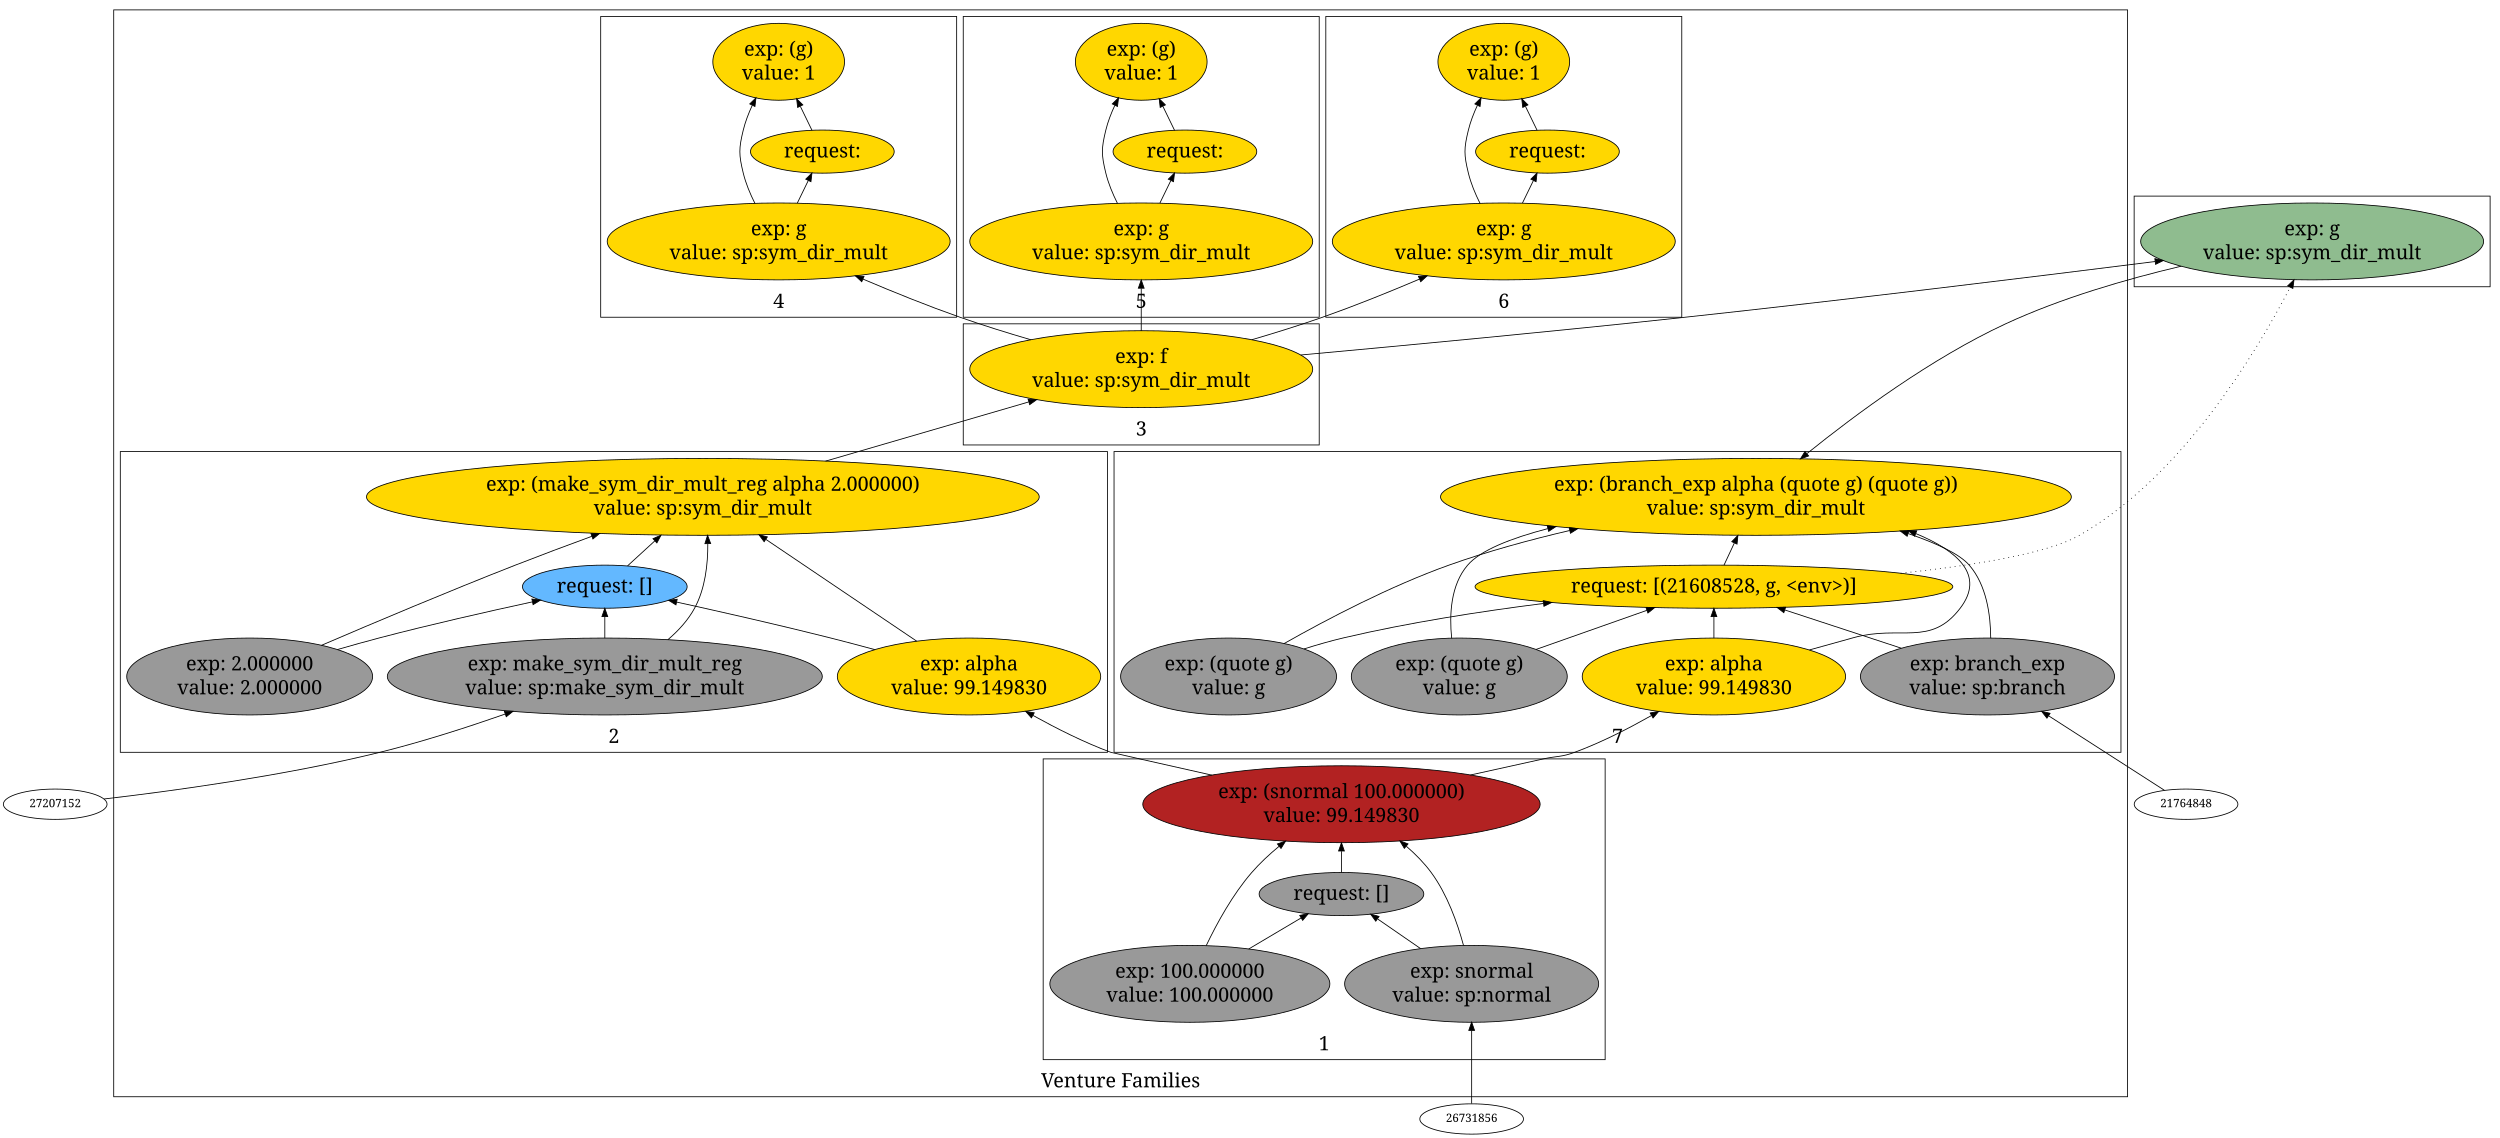
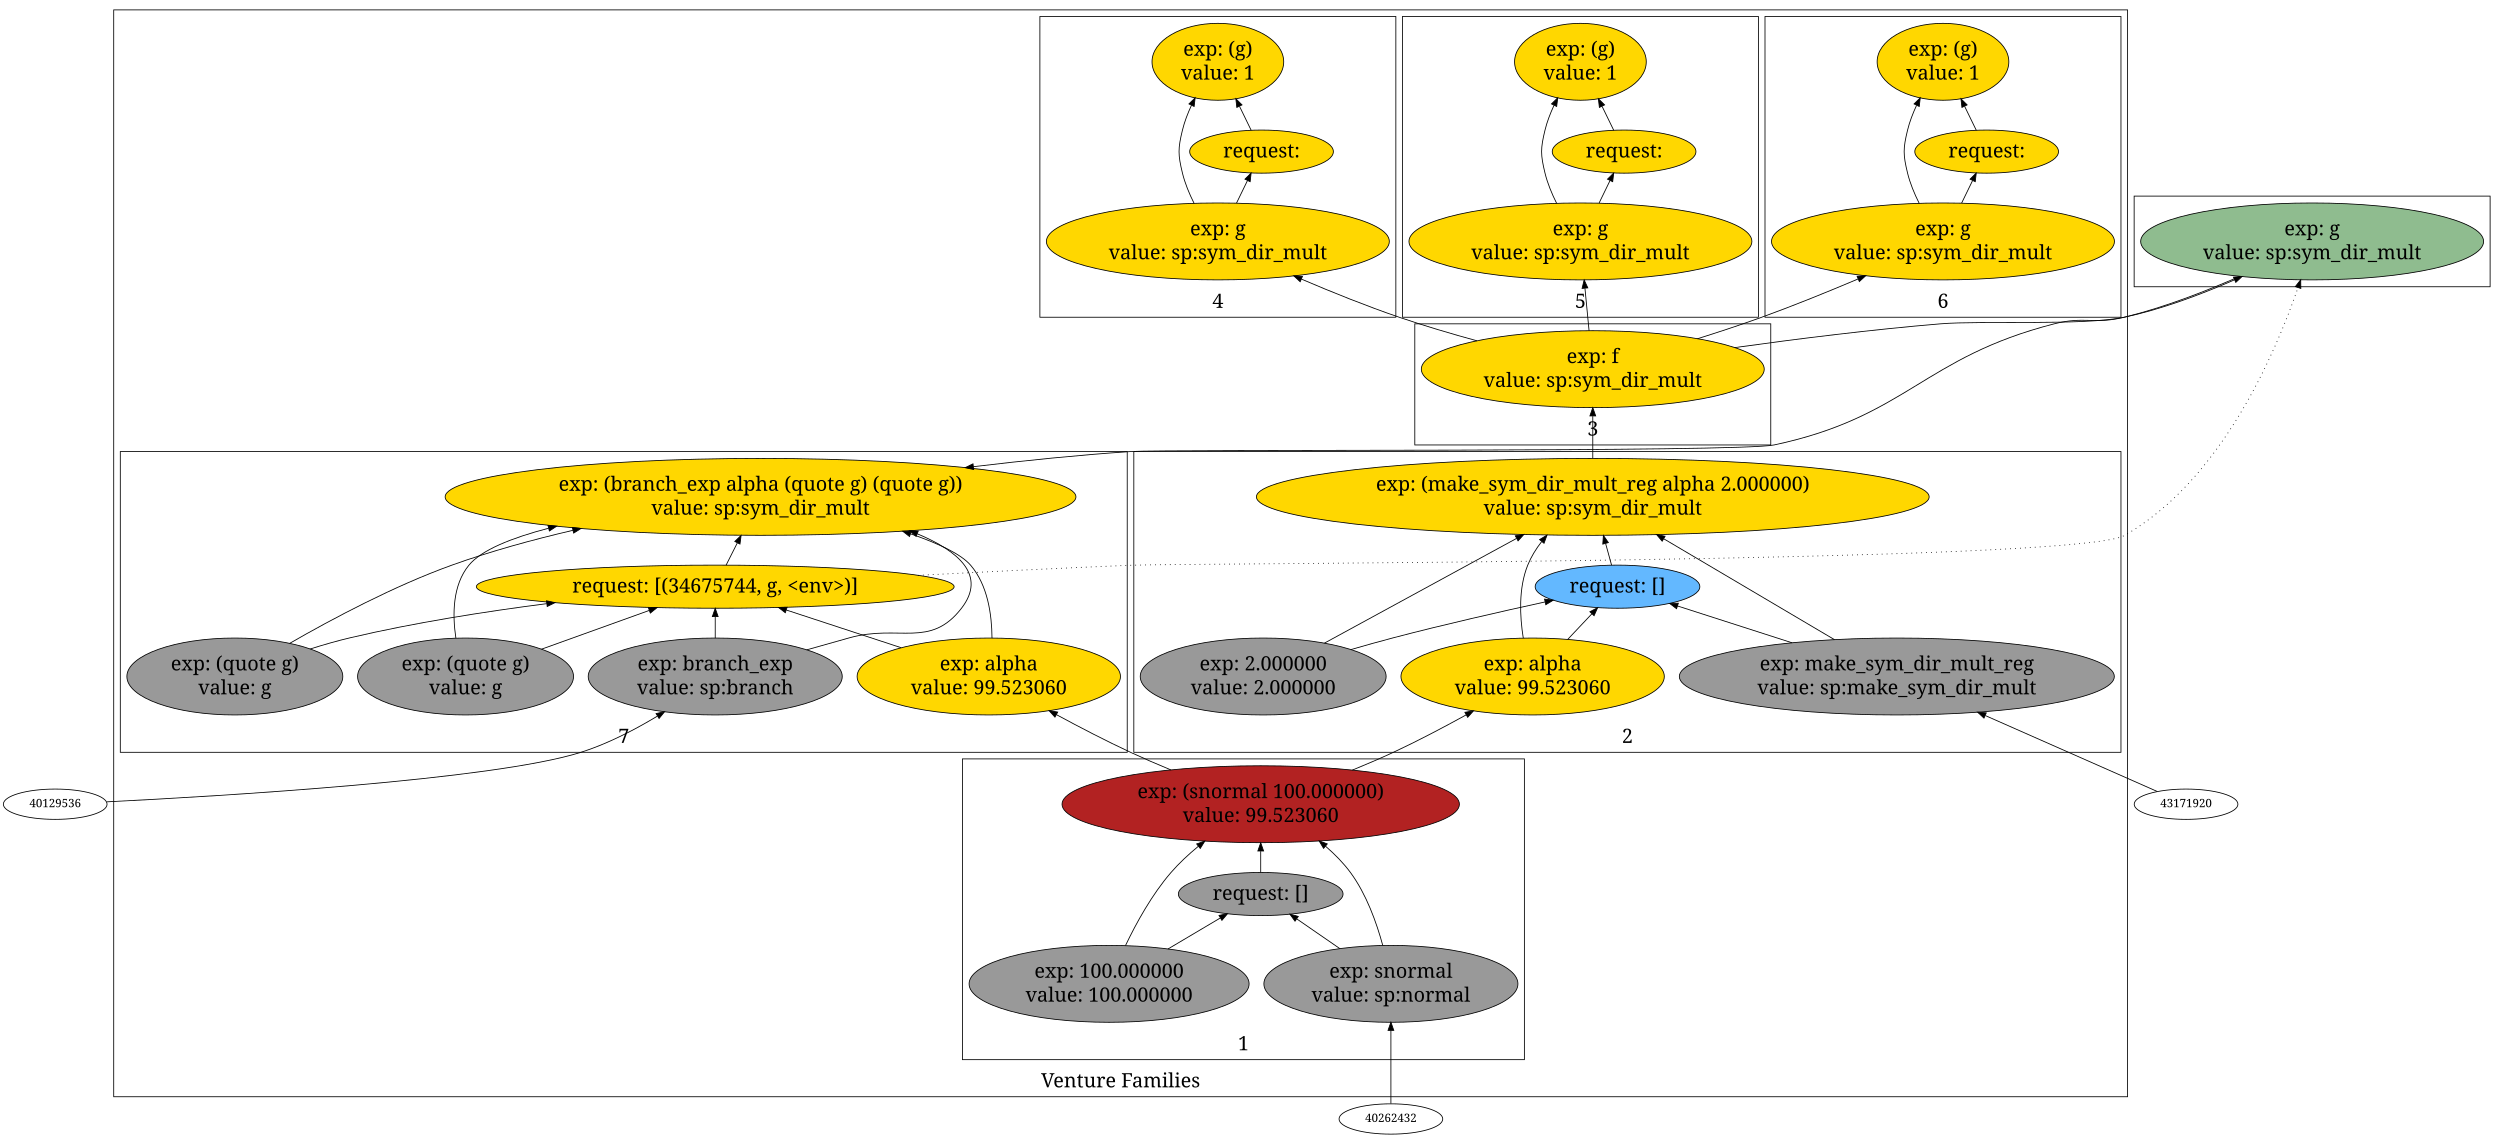
<svg xmlns="http://www.w3.org/2000/svg" width="3034pt" height="1381pt" viewBox="0.00 0.00 3034.00 1381.00">
  <g id="graph1" class="graph" transform="scale(1 1) rotate(0) translate(4 1377)">
    <polygon fill="white" stroke="white" points="-4,5 -4,-1377 3031,-1377 3031,5 -4,5" />
    <g id="graph2" class="cluster">
      <polygon fill="none" stroke="black" points="134,-46 134,-1365 2578,-1365 2578,-46 134,-46" />
      <text text-anchor="middle" x="1356" y="-57.4" font-family="Times Roman,serif" font-size="24.00">Venture Families</text>
    </g>
    <g id="graph3" class="cluster">
-       <polygon fill="none" stroke="black" points="1262,-91 1262,-456 1944,-456 1944,-91 1262,-91" />
-       <text text-anchor="middle" x="1603" y="-102.4" font-family="Times Roman,serif" font-size="24.00">1</text>
+       <polygon fill="none" stroke="black" points="1164,-91 1164,-456 1846,-456 1846,-91 1164,-91" />
+       <text text-anchor="middle" x="1505" y="-102.4" font-family="Times Roman,serif" font-size="24.00">1</text>
    </g>
    <g id="graph4" class="cluster">
-       <polygon fill="none" stroke="black" points="142,-464 142,-829 1340,-829 1340,-464 142,-464" />
-       <text text-anchor="middle" x="741" y="-475.4" font-family="Times Roman,serif" font-size="24.00">2</text>
+       <polygon fill="none" stroke="black" points="1372,-464 1372,-829 2570,-829 2570,-464 1372,-464" />
+       <text text-anchor="middle" x="1971" y="-475.4" font-family="Times Roman,serif" font-size="24.00">2</text>
    </g>
    <g id="graph5" class="cluster">
-       <polygon fill="none" stroke="black" points="1165,-837 1165,-984 1597,-984 1597,-837 1165,-837" />
-       <text text-anchor="middle" x="1381" y="-848.4" font-family="Times Roman,serif" font-size="24.00">3</text>
+       <polygon fill="none" stroke="black" points="1713,-837 1713,-984 2145,-984 2145,-837 1713,-837" />
+       <text text-anchor="middle" x="1929" y="-848.4" font-family="Times Roman,serif" font-size="24.00">3</text>
    </g>
    <g id="graph6" class="cluster">
-       <polygon fill="none" stroke="black" points="725,-992 725,-1357 1157,-1357 1157,-992 725,-992" />
-       <text text-anchor="middle" x="941" y="-1003.4" font-family="Times Roman,serif" font-size="24.00">4</text>
+       <polygon fill="none" stroke="black" points="1258,-992 1258,-1357 1690,-1357 1690,-992 1258,-992" />
+       <text text-anchor="middle" x="1474" y="-1003.4" font-family="Times Roman,serif" font-size="24.00">4</text>
    </g>
    <g id="graph7" class="cluster">
-       <polygon fill="none" stroke="black" points="1165,-992 1165,-1357 1597,-1357 1597,-992 1165,-992" />
-       <text text-anchor="middle" x="1381" y="-1003.4" font-family="Times Roman,serif" font-size="24.00">5</text>
+       <polygon fill="none" stroke="black" points="1698,-992 1698,-1357 2130,-1357 2130,-992 1698,-992" />
+       <text text-anchor="middle" x="1914" y="-1003.4" font-family="Times Roman,serif" font-size="24.00">5</text>
    </g>
    <g id="graph8" class="cluster">
-       <polygon fill="none" stroke="black" points="1605,-992 1605,-1357 2037,-1357 2037,-992 1605,-992" />
-       <text text-anchor="middle" x="1821" y="-1003.4" font-family="Times Roman,serif" font-size="24.00">6</text>
+       <polygon fill="none" stroke="black" points="2138,-992 2138,-1357 2570,-1357 2570,-992 2138,-992" />
+       <text text-anchor="middle" x="2354" y="-1003.4" font-family="Times Roman,serif" font-size="24.00">6</text>
    </g>
    <g id="graph9" class="cluster">
-       <polygon fill="none" stroke="black" points="1348,-464 1348,-829 2570,-829 2570,-464 1348,-464" />
-       <text text-anchor="middle" x="1959" y="-475.4" font-family="Times Roman,serif" font-size="24.00">7</text>
+       <polygon fill="none" stroke="black" points="142,-464 142,-829 1364,-829 1364,-464 142,-464" />
+       <text text-anchor="middle" x="753" y="-475.4" font-family="Times Roman,serif" font-size="24.00">7</text>
    </g>
    <g id="graph10" class="cluster">
      <polygon fill="none" stroke="black" points="2586,-1029 2586,-1139 3018,-1139 3018,-1029 2586,-1029" />
    </g>
    <g id="node3" class="node">
-       <ellipse fill="firebrick" stroke="black" cx="1624" cy="-401" rx="241.123" ry="46.669" />
-       <text text-anchor="middle" x="1624" y="-408.4" font-family="Times Roman,serif" font-size="24.00">exp: (snormal 100.000000)</text>
-       <text text-anchor="middle" x="1624" y="-379.4" font-family="Times Roman,serif" font-size="24.00">value: 99.149830</text>
+       <ellipse fill="firebrick" stroke="black" cx="1526" cy="-401" rx="241.123" ry="46.669" />
+       <text text-anchor="middle" x="1526" y="-408.4" font-family="Times Roman,serif" font-size="24.00">exp: (snormal 100.000000)</text>
+       <text text-anchor="middle" x="1526" y="-379.4" font-family="Times Roman,serif" font-size="24.00">value: 99.523060</text>
    </g>
    <g id="node11" class="node">
-       <ellipse fill="gold" stroke="black" cx="1172" cy="-556" rx="159.806" ry="46.669" />
-       <text text-anchor="middle" x="1172" y="-563.4" font-family="Times Roman,serif" font-size="24.00">exp: alpha</text>
-       <text text-anchor="middle" x="1172" y="-534.4" font-family="Times Roman,serif" font-size="24.00">value: 99.149830</text>
+       <ellipse fill="gold" stroke="black" cx="1856" cy="-556" rx="159.806" ry="46.669" />
+       <text text-anchor="middle" x="1856" y="-563.4" font-family="Times Roman,serif" font-size="24.00">exp: alpha</text>
+       <text text-anchor="middle" x="1856" y="-534.4" font-family="Times Roman,serif" font-size="24.00">value: 99.523060</text>
+     </g>
+     <g id="edge85" class="edge">
+       <path fill="none" stroke="black" d="M1637.2,-442.4C1654.03,-449.275 1671.08,-456.589 1687,-464 1716.38,-477.678 1747.75,-494.199 1775.4,-509.445" />
+       <polygon fill="black" stroke="black" points="1773.79,-512.557 1784.24,-514.345 1777.19,-506.435 1773.79,-512.557" />
+     </g>
+     <g id="node31" class="node">
+       <ellipse fill="gold" stroke="black" cx="1196" cy="-556" rx="159.806" ry="46.669" />
+       <text text-anchor="middle" x="1196" y="-563.4" font-family="Times Roman,serif" font-size="24.00">exp: alpha</text>
+       <text text-anchor="middle" x="1196" y="-534.4" font-family="Times Roman,serif" font-size="24.00">value: 99.523060</text>
    </g>
    <g id="edge21" class="edge">
-       <path fill="none" stroke="black" d="M1466.75,-436.27C1403.41,-450.496 1344.85,-463.682 1344,-464 1311.93,-475.934 1278.38,-492.78 1249.51,-508.802" />
-       <polygon fill="black" stroke="black" points="1247.72,-505.795 1240.71,-513.741 1251.15,-511.899 1247.72,-505.795" />
-     </g>
-     <g id="node31" class="node">
-       <ellipse fill="gold" stroke="black" cx="2076" cy="-556" rx="159.806" ry="46.669" />
-       <text text-anchor="middle" x="2076" y="-563.4" font-family="Times Roman,serif" font-size="24.00">exp: alpha</text>
-       <text text-anchor="middle" x="2076" y="-534.4" font-family="Times Roman,serif" font-size="24.00">value: 99.149830</text>
-     </g>
-     <g id="edge51" class="edge">
-       <path fill="none" stroke="black" d="M1780.44,-436.446C1809.85,-443.017 1840.35,-449.769 1869,-456 1885.86,-459.668 1890.81,-458.033 1907,-464 1938.68,-475.672 1971.68,-492.466 2000.03,-508.519" />
-       <polygon fill="black" stroke="black" points="1998.65,-511.76 2009.06,-513.698 2002.13,-505.688 1998.65,-511.76" />
+       <path fill="none" stroke="black" d="M1416.95,-442.627C1400.42,-449.47 1383.66,-456.715 1368,-464 1338.21,-477.852 1306.31,-494.415 1278.16,-509.646" />
+       <polygon fill="black" stroke="black" points="1276.27,-506.688 1269.16,-514.54 1279.62,-512.837 1276.27,-506.688" />
    </g>
    <g id="node4" class="node">
-       <ellipse fill="#999999" stroke="black" cx="1624" cy="-292" rx="99.91" ry="26.163" />
-       <text text-anchor="middle" x="1624" y="-284.9" font-family="Times Roman,serif" font-size="24.00">request: []</text>
+       <ellipse fill="#999999" stroke="black" cx="1526" cy="-292" rx="99.91" ry="26.163" />
+       <text text-anchor="middle" x="1526" y="-284.9" font-family="Times Roman,serif" font-size="24.00">request: []</text>
+     </g>
+     <g id="edge47" class="edge">
+       <path fill="none" stroke="black" d="M1526,-318.108C1526,-325.979 1526,-334.946 1526,-344.005" />
+       <polygon fill="black" stroke="black" points="1522.5,-344.218 1526,-354.218 1529.5,-344.218 1522.5,-344.218" />
+     </g>
+     <g id="node5" class="node">
+       <ellipse fill="#999999" stroke="black" cx="1684" cy="-183" rx="154.149" ry="46.669" />
+       <text text-anchor="middle" x="1684" y="-190.4" font-family="Times Roman,serif" font-size="24.00">exp: snormal</text>
+       <text text-anchor="middle" x="1684" y="-161.4" font-family="Times Roman,serif" font-size="24.00">value: sp:normal</text>
+     </g>
+     <g id="edge37" class="edge">
+       <path fill="none" stroke="black" d="M1674.12,-229.623C1666.63,-257.217 1654.28,-291.787 1635,-318 1626.47,-329.599 1615.88,-340.353 1604.68,-350.014" />
+       <polygon fill="black" stroke="black" points="1602.3,-347.44 1596.85,-356.524 1606.78,-352.823 1602.3,-347.44" />
    </g>
    <g id="edge39" class="edge">
-       <path fill="none" stroke="black" d="M1624,-318.108C1624,-325.979 1624,-334.946 1624,-344.005" />
-       <polygon fill="black" stroke="black" points="1620.5,-344.218 1624,-354.218 1627.5,-344.218 1620.5,-344.218" />
-     </g>
-     <g id="node5" class="node">
-       <ellipse fill="#999999" stroke="black" cx="1782" cy="-183" rx="154.149" ry="46.669" />
-       <text text-anchor="middle" x="1782" y="-190.4" font-family="Times Roman,serif" font-size="24.00">exp: snormal</text>
-       <text text-anchor="middle" x="1782" y="-161.4" font-family="Times Roman,serif" font-size="24.00">value: sp:normal</text>
-     </g>
-     <g id="edge29" class="edge">
-       <path fill="none" stroke="black" d="M1772.12,-229.623C1764.63,-257.217 1752.28,-291.787 1733,-318 1724.47,-329.599 1713.88,-340.353 1702.68,-350.014" />
-       <polygon fill="black" stroke="black" points="1700.3,-347.44 1694.85,-356.524 1704.78,-352.823 1700.3,-347.44" />
-     </g>
-     <g id="edge31" class="edge">
-       <path fill="none" stroke="black" d="M1720.01,-225.767C1702.65,-237.744 1684.14,-250.514 1668.05,-261.614" />
-       <polygon fill="black" stroke="black" points="1665.62,-259.033 1659.38,-267.592 1669.6,-264.795 1665.62,-259.033" />
+       <path fill="none" stroke="black" d="M1622.01,-225.767C1604.65,-237.744 1586.14,-250.514 1570.05,-261.614" />
+       <polygon fill="black" stroke="black" points="1567.62,-259.033 1561.38,-267.592 1571.6,-264.795 1567.62,-259.033" />
    </g>
    <g id="node6" class="node">
-       <ellipse fill="#999999" stroke="black" cx="1440" cy="-183" rx="169.913" ry="46.669" />
-       <text text-anchor="middle" x="1440" y="-190.4" font-family="Times Roman,serif" font-size="24.00">exp: 100.000000</text>
-       <text text-anchor="middle" x="1440" y="-161.4" font-family="Times Roman,serif" font-size="24.00">value: 100.000000</text>
-     </g>
-     <g id="edge35" class="edge">
-       <path fill="none" stroke="black" d="M1459.89,-229.45C1473.06,-256.982 1492.1,-291.547 1515,-318 1524.83,-329.359 1536.45,-340.165 1548.37,-350" />
-       <polygon fill="black" stroke="black" points="1546.25,-352.783 1556.23,-356.319 1550.63,-347.326 1546.25,-352.783" />
-     </g>
-     <g id="edge37" class="edge">
-       <path fill="none" stroke="black" d="M1511.4,-225.298C1532.69,-237.909 1555.53,-251.438 1575.03,-262.993" />
-       <polygon fill="black" stroke="black" points="1573.36,-266.067 1583.74,-268.153 1576.92,-260.045 1573.36,-266.067" />
+       <ellipse fill="#999999" stroke="black" cx="1342" cy="-183" rx="169.913" ry="46.669" />
+       <text text-anchor="middle" x="1342" y="-190.4" font-family="Times Roman,serif" font-size="24.00">exp: 100.000000</text>
+       <text text-anchor="middle" x="1342" y="-161.4" font-family="Times Roman,serif" font-size="24.00">value: 100.000000</text>
+     </g>
+     <g id="edge43" class="edge">
+       <path fill="none" stroke="black" d="M1361.89,-229.45C1375.06,-256.982 1394.1,-291.547 1417,-318 1426.83,-329.359 1438.45,-340.165 1450.37,-350" />
+       <polygon fill="black" stroke="black" points="1448.25,-352.783 1458.23,-356.319 1452.63,-347.326 1448.25,-352.783" />
+     </g>
+     <g id="edge45" class="edge">
+       <path fill="none" stroke="black" d="M1413.4,-225.298C1434.69,-237.909 1457.53,-251.438 1477.03,-262.993" />
+       <polygon fill="black" stroke="black" points="1475.36,-266.067 1485.74,-268.153 1478.92,-260.045 1475.36,-266.067" />
    </g>
    <g id="node8" class="node">
-       <ellipse fill="gold" stroke="black" cx="849" cy="-774" rx="408.207" ry="46.669" />
-       <text text-anchor="middle" x="849" y="-781.4" font-family="Times Roman,serif" font-size="24.00">exp: (make_sym_dir_mult_reg alpha 2.000000)</text>
-       <text text-anchor="middle" x="849" y="-752.4" font-family="Times Roman,serif" font-size="24.00">value: sp:sym_dir_mult</text>
+       <ellipse fill="gold" stroke="black" cx="1929" cy="-774" rx="408.207" ry="46.669" />
+       <text text-anchor="middle" x="1929" y="-781.4" font-family="Times Roman,serif" font-size="24.00">exp: (make_sym_dir_mult_reg alpha 2.000000)</text>
+       <text text-anchor="middle" x="1929" y="-752.4" font-family="Times Roman,serif" font-size="24.00">value: sp:sym_dir_mult</text>
    </g>
    <g id="node14" class="node">
-       <ellipse fill="gold" stroke="black" cx="1381" cy="-929" rx="208.096" ry="46.669" />
-       <text text-anchor="middle" x="1381" y="-936.4" font-family="Times Roman,serif" font-size="24.00">exp: f</text>
-       <text text-anchor="middle" x="1381" y="-907.4" font-family="Times Roman,serif" font-size="24.00">value: sp:sym_dir_mult</text>
-     </g>
-     <g id="edge93" class="edge">
-       <path fill="none" stroke="black" d="M997.899,-817.382C1075.12,-839.881 1168.8,-867.174 1244.19,-889.139" />
-       <polygon fill="black" stroke="black" points="1243.65,-892.627 1254.23,-892.064 1245.61,-885.907 1243.65,-892.627" />
+       <ellipse fill="gold" stroke="black" cx="1929" cy="-929" rx="208.096" ry="46.669" />
+       <text text-anchor="middle" x="1929" y="-936.4" font-family="Times Roman,serif" font-size="24.00">exp: f</text>
+       <text text-anchor="middle" x="1929" y="-907.4" font-family="Times Roman,serif" font-size="24.00">value: sp:sym_dir_mult</text>
+     </g>
+     <g id="edge73" class="edge">
+       <path fill="none" stroke="black" d="M1929,-820.505C1929,-836.677 1929,-855.005 1929,-871.933" />
+       <polygon fill="black" stroke="black" points="1925.5,-872.26 1929,-882.26 1932.5,-872.26 1925.5,-872.26" />
    </g>
    <g id="node9" class="node">
-       <ellipse fill="#63b8ff" stroke="black" cx="730" cy="-665" rx="99.91" ry="26.163" />
-       <text text-anchor="middle" x="730" y="-657.9" font-family="Times Roman,serif" font-size="24.00">request: []</text>
-     </g>
-     <g id="edge27" class="edge">
-       <path fill="none" stroke="black" d="M757.6,-690.281C767.513,-699.361 779.103,-709.976 790.636,-720.54" />
-       <polygon fill="black" stroke="black" points="788.45,-723.284 798.188,-727.458 793.178,-718.123 788.45,-723.284" />
+       <ellipse fill="#63b8ff" stroke="black" cx="1959" cy="-665" rx="99.91" ry="26.163" />
+       <text text-anchor="middle" x="1959" y="-657.9" font-family="Times Roman,serif" font-size="24.00">request: []</text>
+     </g>
+     <g id="edge91" class="edge">
+       <path fill="none" stroke="black" d="M1951.81,-691.108C1949.62,-699.064 1947.13,-708.139 1944.61,-717.297" />
+       <polygon fill="black" stroke="black" points="1941.15,-716.648 1941.88,-727.218 1947.9,-718.506 1941.15,-716.648" />
    </g>
    <g id="node10" class="node">
-       <ellipse fill="#999999" stroke="black" cx="730" cy="-556" rx="263.958" ry="46.669" />
-       <text text-anchor="middle" x="730" y="-563.4" font-family="Times Roman,serif" font-size="24.00">exp: make_sym_dir_mult_reg</text>
-       <text text-anchor="middle" x="730" y="-534.4" font-family="Times Roman,serif" font-size="24.00">value: sp:make_sym_dir_mult</text>
-     </g>
-     <g id="edge11" class="edge">
-       <path fill="none" stroke="black" d="M806.437,-600.598C819.315,-611.527 831.062,-624.364 839,-639 851.753,-662.513 855.143,-691.804 854.974,-717.087" />
-       <polygon fill="black" stroke="black" points="851.47,-717.199 854.717,-727.284 858.468,-717.375 851.47,-717.199" />
-     </g>
-     <g id="edge13" class="edge">
-       <path fill="none" stroke="black" d="M730,-602.542C730,-611.249 730,-620.232 730,-628.578" />
-       <polygon fill="black" stroke="black" points="726.5,-628.739 730,-638.739 733.5,-628.739 726.5,-628.739" />
-     </g>
-     <g id="edge17" class="edge">
-       <path fill="none" stroke="black" d="M1108.57,-598.81C1056.06,-634.252 981.281,-684.721 925.464,-722.393" />
-       <polygon fill="black" stroke="black" points="923.354,-719.594 917.023,-728.09 927.27,-725.396 923.354,-719.594" />
-     </g>
-     <g id="edge19" class="edge">
-       <path fill="none" stroke="black" d="M1057.65,-588.6C1039.41,-593.57 1020.72,-598.527 1003,-603 941.114,-618.623 870.879,-634.533 817.147,-646.325" />
-       <polygon fill="black" stroke="black" points="816.332,-642.92 807.312,-648.477 817.829,-649.758 816.332,-642.92" />
+       <ellipse fill="#999999" stroke="black" cx="2298" cy="-556" rx="263.958" ry="46.669" />
+       <text text-anchor="middle" x="2298" y="-563.4" font-family="Times Roman,serif" font-size="24.00">exp: make_sym_dir_mult_reg</text>
+       <text text-anchor="middle" x="2298" y="-534.4" font-family="Times Roman,serif" font-size="24.00">value: sp:make_sym_dir_mult</text>
+     </g>
+     <g id="edge75" class="edge">
+       <path fill="none" stroke="black" d="M2222.44,-600.642C2162.22,-636.214 2077.9,-686.035 2015.08,-723.144" />
+       <polygon fill="black" stroke="black" points="2013.2,-720.193 2006.37,-728.293 2016.76,-726.22 2013.2,-720.193" />
+     </g>
+     <g id="edge77" class="edge">
+       <path fill="none" stroke="black" d="M2170.8,-596.898C2123.84,-611.997 2072.25,-628.585 2031.75,-641.61" />
+       <polygon fill="black" stroke="black" points="2030.67,-638.278 2022.23,-644.671 2032.82,-644.942 2030.67,-638.278" />
+     </g>
+     <g id="edge81" class="edge">
+       <path fill="none" stroke="black" d="M1844.64,-602.587C1840.35,-629.367 1838.85,-663.117 1850,-691 1854.07,-701.183 1860.05,-710.828 1866.93,-719.696" />
+       <polygon fill="black" stroke="black" points="1864.41,-722.135 1873.47,-727.615 1869.8,-717.676 1864.41,-722.135" />
+     </g>
+     <g id="edge83" class="edge">
+       <path fill="none" stroke="black" d="M1898.49,-600.964C1908.38,-611.432 1918.73,-622.384 1928.02,-632.21" />
+       <polygon fill="black" stroke="black" points="1925.47,-634.614 1934.88,-639.479 1930.56,-629.807 1925.47,-634.614" />
    </g>
    <g id="node12" class="node">
-       <ellipse fill="#999999" stroke="black" cx="299" cy="-556" rx="149.2" ry="46.669" />
-       <text text-anchor="middle" x="299" y="-563.4" font-family="Times Roman,serif" font-size="24.00">exp: 2.000000</text>
-       <text text-anchor="middle" x="299" y="-534.4" font-family="Times Roman,serif" font-size="24.00">value: 2.000000</text>
-     </g>
-     <g id="edge23" class="edge">
-       <path fill="none" stroke="black" d="M386.006,-593.807C450.539,-621.523 540.844,-659.628 621,-691 651.039,-702.757 683.509,-714.907 714.267,-726.163" />
-       <polygon fill="black" stroke="black" points="713.159,-729.484 723.753,-729.626 715.559,-722.909 713.159,-729.484" />
-     </g>
-     <g id="edge25" class="edge">
-       <path fill="none" stroke="black" d="M405.394,-588.689C422.594,-593.673 440.251,-598.612 457,-603 518.523,-619.118 588.48,-634.958 642.173,-646.592" />
-       <polygon fill="black" stroke="black" points="641.491,-650.026 652.004,-648.715 642.968,-643.183 641.491,-650.026" />
+       <ellipse fill="#999999" stroke="black" cx="1529" cy="-556" rx="149.2" ry="46.669" />
+       <text text-anchor="middle" x="1529" y="-563.4" font-family="Times Roman,serif" font-size="24.00">exp: 2.000000</text>
+       <text text-anchor="middle" x="1529" y="-534.4" font-family="Times Roman,serif" font-size="24.00">value: 2.000000</text>
+     </g>
+     <g id="edge87" class="edge">
+       <path fill="none" stroke="black" d="M1603.3,-596.493C1669.17,-632.39 1765.62,-684.958 1836.47,-723.574" />
+       <polygon fill="black" stroke="black" points="1834.97,-726.737 1845.42,-728.449 1838.32,-720.591 1834.97,-726.737" />
+     </g>
+     <g id="edge89" class="edge">
+       <path fill="none" stroke="black" d="M1635.4,-588.677C1652.6,-593.663 1670.25,-598.605 1687,-603 1748.19,-619.057 1817.75,-634.87 1871.21,-646.507" />
+       <polygon fill="black" stroke="black" points="1870.48,-649.931 1881,-648.63 1871.97,-643.09 1870.48,-649.931" />
    </g>
    <g id="node18" class="node">
-       <ellipse fill="gold" stroke="black" cx="941" cy="-1084" rx="208.096" ry="46.669" />
-       <text text-anchor="middle" x="941" y="-1091.4" font-family="Times Roman,serif" font-size="24.00">exp: g</text>
-       <text text-anchor="middle" x="941" y="-1062.4" font-family="Times Roman,serif" font-size="24.00">value: sp:sym_dir_mult</text>
-     </g>
-     <g id="edge71" class="edge">
-       <path fill="none" stroke="black" d="M1247,-964.66C1218.42,-973.021 1188.55,-982.331 1161,-992 1122.02,-1005.68 1080,-1022.67 1043.23,-1038.32" />
-       <polygon fill="black" stroke="black" points="1041.82,-1035.12 1034,-1042.27 1044.57,-1041.55 1041.82,-1035.12" />
+       <ellipse fill="gold" stroke="black" cx="1474" cy="-1084" rx="208.096" ry="46.669" />
+       <text text-anchor="middle" x="1474" y="-1091.4" font-family="Times Roman,serif" font-size="24.00">exp: g</text>
+       <text text-anchor="middle" x="1474" y="-1062.4" font-family="Times Roman,serif" font-size="24.00">value: sp:sym_dir_mult</text>
+     </g>
+     <g id="edge69" class="edge">
+       <path fill="none" stroke="black" d="M1788.59,-963.341C1757.22,-971.926 1724.28,-981.662 1694,-992 1654.63,-1005.44 1612.27,-1022.5 1575.34,-1038.28" />
+       <polygon fill="black" stroke="black" points="1573.88,-1035.09 1566.07,-1042.26 1576.64,-1041.53 1573.88,-1035.09" />
    </g>
    <g id="node22" class="node">
-       <ellipse fill="gold" stroke="black" cx="1381" cy="-1084" rx="208.096" ry="46.669" />
-       <text text-anchor="middle" x="1381" y="-1091.4" font-family="Times Roman,serif" font-size="24.00">exp: g</text>
-       <text text-anchor="middle" x="1381" y="-1062.4" font-family="Times Roman,serif" font-size="24.00">value: sp:sym_dir_mult</text>
-     </g>
-     <g id="edge81" class="edge">
-       <path fill="none" stroke="black" d="M1381,-975.505C1381,-991.677 1381,-1010.01 1381,-1026.93" />
-       <polygon fill="black" stroke="black" points="1377.5,-1027.26 1381,-1037.26 1384.5,-1027.26 1377.5,-1027.26" />
+       <ellipse fill="gold" stroke="black" cx="1914" cy="-1084" rx="208.096" ry="46.669" />
+       <text text-anchor="middle" x="1914" y="-1091.4" font-family="Times Roman,serif" font-size="24.00">exp: g</text>
+       <text text-anchor="middle" x="1914" y="-1062.4" font-family="Times Roman,serif" font-size="24.00">value: sp:sym_dir_mult</text>
+     </g>
+     <g id="edge61" class="edge">
+       <path fill="none" stroke="black" d="M1924.5,-975.505C1922.93,-991.677 1921.16,-1010.01 1919.52,-1026.93" />
+       <polygon fill="black" stroke="black" points="1916,-1026.97 1918.52,-1037.26 1922.97,-1027.64 1916,-1026.97" />
    </g>
    <g id="node26" class="node">
-       <ellipse fill="gold" stroke="black" cx="1821" cy="-1084" rx="208.096" ry="46.669" />
-       <text text-anchor="middle" x="1821" y="-1091.4" font-family="Times Roman,serif" font-size="24.00">exp: g</text>
-       <text text-anchor="middle" x="1821" y="-1062.4" font-family="Times Roman,serif" font-size="24.00">value: sp:sym_dir_mult</text>
-     </g>
-     <g id="edge89" class="edge">
-       <path fill="none" stroke="black" d="M1515,-964.66C1543.58,-973.021 1573.45,-982.331 1601,-992 1639.98,-1005.68 1682,-1022.67 1718.77,-1038.32" />
-       <polygon fill="black" stroke="black" points="1717.43,-1041.55 1728,-1042.27 1720.18,-1035.12 1717.43,-1041.55" />
+       <ellipse fill="gold" stroke="black" cx="2354" cy="-1084" rx="208.096" ry="46.669" />
+       <text text-anchor="middle" x="2354" y="-1091.4" font-family="Times Roman,serif" font-size="24.00">exp: g</text>
+       <text text-anchor="middle" x="2354" y="-1062.4" font-family="Times Roman,serif" font-size="24.00">value: sp:sym_dir_mult</text>
+     </g>
+     <g id="edge53" class="edge">
+       <path fill="none" stroke="black" d="M2055.95,-965.89C2081.92,-974.032 2108.97,-982.944 2134,-992 2172.67,-1005.99 2214.45,-1022.97 2251.11,-1038.52" />
+       <polygon fill="black" stroke="black" points="2249.74,-1041.74 2260.32,-1042.44 2252.49,-1035.3 2249.74,-1041.74" />
    </g>
    <g id="node35" class="node">
      <ellipse fill="darkseagreen" stroke="black" cx="2802" cy="-1084" rx="208.096" ry="46.669" />
      <text text-anchor="middle" x="2802" y="-1091.4" font-family="Times Roman,serif" font-size="24.00">exp: g</text>
      <text text-anchor="middle" x="2802" y="-1062.4" font-family="Times Roman,serif" font-size="24.00">value: sp:sym_dir_mult</text>
    </g>
-     <g id="edge75" class="edge">
-       <path fill="none" stroke="black" d="M1574.62,-946.191C1706.23,-958.193 1884.22,-975.043 2041,-992 2235.52,-1013.04 2457.61,-1040.26 2611.45,-1059.62" />
-       <polygon fill="black" stroke="black" points="2611.12,-1063.1 2621.48,-1060.88 2612,-1056.16 2611.12,-1063.1" />
+     <g id="edge93" class="edge">
+       <path fill="none" stroke="black" d="M2101.08,-955.139C2177.45,-965.78 2268.53,-977.162 2351,-984 2400.42,-988.098 2525.5,-981.678 2574,-992 2619.51,-1001.69 2667.6,-1019.8 2707.83,-1037.42" />
+       <polygon fill="black" stroke="black" points="2706.52,-1040.67 2717.08,-1041.52 2709.36,-1034.27 2706.52,-1040.67" />
    </g>
    <g id="node16" class="node">
-       <ellipse fill="gold" stroke="black" cx="941" cy="-1302" rx="79.903" ry="46.669" />
-       <text text-anchor="middle" x="941" y="-1309.4" font-family="Times Roman,serif" font-size="24.00">exp: (g)</text>
-       <text text-anchor="middle" x="941" y="-1280.4" font-family="Times Roman,serif" font-size="24.00">value: 1</text>
+       <ellipse fill="gold" stroke="black" cx="1474" cy="-1302" rx="79.903" ry="46.669" />
+       <text text-anchor="middle" x="1474" y="-1309.4" font-family="Times Roman,serif" font-size="24.00">exp: (g)</text>
+       <text text-anchor="middle" x="1474" y="-1280.4" font-family="Times Roman,serif" font-size="24.00">value: 1</text>
    </g>
    <g id="node17" class="node">
-       <ellipse fill="gold" stroke="black" cx="994" cy="-1193" rx="87.18" ry="26.163" />
-       <text text-anchor="middle" x="994" y="-1185.9" font-family="Times Roman,serif" font-size="24.00">request: </text>
-     </g>
-     <g id="edge73" class="edge">
-       <path fill="none" stroke="black" d="M981.44,-1218.83C977.174,-1227.6 972.235,-1237.76 967.305,-1247.9" />
-       <polygon fill="black" stroke="black" points="964.025,-1246.64 962.8,-1257.17 970.32,-1249.7 964.025,-1246.64" />
+       <ellipse fill="gold" stroke="black" cx="1527" cy="-1193" rx="87.18" ry="26.163" />
+       <text text-anchor="middle" x="1527" y="-1185.9" font-family="Times Roman,serif" font-size="24.00">request: </text>
+     </g>
+     <g id="edge71" class="edge">
+       <path fill="none" stroke="black" d="M1514.44,-1218.83C1510.17,-1227.6 1505.24,-1237.76 1500.31,-1247.9" />
+       <polygon fill="black" stroke="black" points="1497.02,-1246.64 1495.8,-1257.17 1503.32,-1249.7 1497.02,-1246.64" />
+     </g>
+     <g id="edge65" class="edge">
+       <path fill="none" stroke="black" d="M1445.11,-1130.3C1439.29,-1141.87 1434.04,-1154.54 1431,-1167 1425.53,-1189.45 1425.53,-1196.55 1431,-1219 1433.47,-1229.16 1437.43,-1239.46 1441.96,-1249.19" />
+       <polygon fill="black" stroke="black" points="1438.89,-1250.89 1446.44,-1258.31 1445.17,-1247.8 1438.89,-1250.89" />
    </g>
    <g id="edge67" class="edge">
-       <path fill="none" stroke="black" d="M912.11,-1130.3C906.292,-1141.87 901.035,-1154.54 898,-1167 892.529,-1189.45 892.529,-1196.55 898,-1219 900.475,-1229.16 904.426,-1239.46 908.955,-1249.19" />
-       <polygon fill="black" stroke="black" points="905.891,-1250.89 913.445,-1258.31 912.172,-1247.8 905.891,-1250.89" />
-     </g>
-     <g id="edge69" class="edge">
-       <path fill="none" stroke="black" d="M963.631,-1130.54C968.093,-1139.72 972.706,-1149.21 976.947,-1157.93" />
-       <polygon fill="black" stroke="black" points="973.858,-1159.58 981.379,-1167.04 980.154,-1156.52 973.858,-1159.58" />
+       <path fill="none" stroke="black" d="M1496.63,-1130.54C1501.09,-1139.72 1505.71,-1149.21 1509.95,-1157.93" />
+       <polygon fill="black" stroke="black" points="1506.86,-1159.58 1514.38,-1167.04 1513.15,-1156.52 1506.86,-1159.58" />
    </g>
    <g id="node20" class="node">
-       <ellipse fill="gold" stroke="black" cx="1381" cy="-1302" rx="79.903" ry="46.669" />
-       <text text-anchor="middle" x="1381" y="-1309.4" font-family="Times Roman,serif" font-size="24.00">exp: (g)</text>
-       <text text-anchor="middle" x="1381" y="-1280.4" font-family="Times Roman,serif" font-size="24.00">value: 1</text>
+       <ellipse fill="gold" stroke="black" cx="1914" cy="-1302" rx="79.903" ry="46.669" />
+       <text text-anchor="middle" x="1914" y="-1309.4" font-family="Times Roman,serif" font-size="24.00">exp: (g)</text>
+       <text text-anchor="middle" x="1914" y="-1280.4" font-family="Times Roman,serif" font-size="24.00">value: 1</text>
    </g>
    <g id="node21" class="node">
-       <ellipse fill="gold" stroke="black" cx="1434" cy="-1193" rx="87.18" ry="26.163" />
-       <text text-anchor="middle" x="1434" y="-1185.9" font-family="Times Roman,serif" font-size="24.00">request: </text>
-     </g>
-     <g id="edge83" class="edge">
-       <path fill="none" stroke="black" d="M1421.44,-1218.83C1417.17,-1227.6 1412.24,-1237.76 1407.31,-1247.9" />
-       <polygon fill="black" stroke="black" points="1404.02,-1246.64 1402.8,-1257.17 1410.32,-1249.7 1404.02,-1246.64" />
-     </g>
-     <g id="edge77" class="edge">
-       <path fill="none" stroke="black" d="M1352.11,-1130.3C1346.29,-1141.87 1341.04,-1154.54 1338,-1167 1332.53,-1189.45 1332.53,-1196.55 1338,-1219 1340.47,-1229.16 1344.43,-1239.46 1348.96,-1249.19" />
-       <polygon fill="black" stroke="black" points="1345.89,-1250.89 1353.44,-1258.31 1352.17,-1247.8 1345.89,-1250.89" />
-     </g>
-     <g id="edge79" class="edge">
-       <path fill="none" stroke="black" d="M1403.63,-1130.54C1408.09,-1139.72 1412.71,-1149.21 1416.95,-1157.93" />
-       <polygon fill="black" stroke="black" points="1413.86,-1159.58 1421.38,-1167.04 1420.15,-1156.52 1413.86,-1159.58" />
+       <ellipse fill="gold" stroke="black" cx="1967" cy="-1193" rx="87.18" ry="26.163" />
+       <text text-anchor="middle" x="1967" y="-1185.9" font-family="Times Roman,serif" font-size="24.00">request: </text>
+     </g>
+     <g id="edge63" class="edge">
+       <path fill="none" stroke="black" d="M1954.44,-1218.83C1950.17,-1227.6 1945.24,-1237.76 1940.31,-1247.9" />
+       <polygon fill="black" stroke="black" points="1937.02,-1246.64 1935.8,-1257.17 1943.32,-1249.7 1937.02,-1246.64" />
+     </g>
+     <g id="edge57" class="edge">
+       <path fill="none" stroke="black" d="M1885.11,-1130.3C1879.29,-1141.87 1874.04,-1154.54 1871,-1167 1865.53,-1189.45 1865.53,-1196.55 1871,-1219 1873.47,-1229.16 1877.43,-1239.46 1881.96,-1249.19" />
+       <polygon fill="black" stroke="black" points="1878.89,-1250.89 1886.44,-1258.31 1885.17,-1247.8 1878.89,-1250.89" />
+     </g>
+     <g id="edge59" class="edge">
+       <path fill="none" stroke="black" d="M1936.63,-1130.54C1941.09,-1139.72 1945.71,-1149.21 1949.95,-1157.93" />
+       <polygon fill="black" stroke="black" points="1946.86,-1159.58 1954.38,-1167.04 1953.15,-1156.52 1946.86,-1159.58" />
    </g>
    <g id="node24" class="node">
-       <ellipse fill="gold" stroke="black" cx="1821" cy="-1302" rx="79.903" ry="46.669" />
-       <text text-anchor="middle" x="1821" y="-1309.4" font-family="Times Roman,serif" font-size="24.00">exp: (g)</text>
-       <text text-anchor="middle" x="1821" y="-1280.4" font-family="Times Roman,serif" font-size="24.00">value: 1</text>
+       <ellipse fill="gold" stroke="black" cx="2354" cy="-1302" rx="79.903" ry="46.669" />
+       <text text-anchor="middle" x="2354" y="-1309.4" font-family="Times Roman,serif" font-size="24.00">exp: (g)</text>
+       <text text-anchor="middle" x="2354" y="-1280.4" font-family="Times Roman,serif" font-size="24.00">value: 1</text>
    </g>
    <g id="node25" class="node">
-       <ellipse fill="gold" stroke="black" cx="1874" cy="-1193" rx="87.18" ry="26.163" />
-       <text text-anchor="middle" x="1874" y="-1185.9" font-family="Times Roman,serif" font-size="24.00">request: </text>
-     </g>
-     <g id="edge91" class="edge">
-       <path fill="none" stroke="black" d="M1861.44,-1218.83C1857.17,-1227.6 1852.24,-1237.76 1847.31,-1247.9" />
-       <polygon fill="black" stroke="black" points="1844.02,-1246.64 1842.8,-1257.17 1850.32,-1249.7 1844.02,-1246.64" />
-     </g>
-     <g id="edge85" class="edge">
-       <path fill="none" stroke="black" d="M1792.11,-1130.3C1786.29,-1141.87 1781.04,-1154.54 1778,-1167 1772.53,-1189.45 1772.53,-1196.55 1778,-1219 1780.47,-1229.16 1784.43,-1239.46 1788.96,-1249.19" />
-       <polygon fill="black" stroke="black" points="1785.89,-1250.89 1793.44,-1258.31 1792.17,-1247.8 1785.89,-1250.89" />
-     </g>
-     <g id="edge87" class="edge">
-       <path fill="none" stroke="black" d="M1843.63,-1130.54C1848.09,-1139.72 1852.71,-1149.21 1856.95,-1157.93" />
-       <polygon fill="black" stroke="black" points="1853.86,-1159.58 1861.38,-1167.04 1860.15,-1156.52 1853.86,-1159.58" />
+       <ellipse fill="gold" stroke="black" cx="2407" cy="-1193" rx="87.18" ry="26.163" />
+       <text text-anchor="middle" x="2407" y="-1185.9" font-family="Times Roman,serif" font-size="24.00">request: </text>
+     </g>
+     <g id="edge55" class="edge">
+       <path fill="none" stroke="black" d="M2394.44,-1218.83C2390.17,-1227.6 2385.24,-1237.76 2380.31,-1247.9" />
+       <polygon fill="black" stroke="black" points="2377.02,-1246.64 2375.8,-1257.17 2383.32,-1249.7 2377.02,-1246.64" />
+     </g>
+     <g id="edge49" class="edge">
+       <path fill="none" stroke="black" d="M2325.11,-1130.3C2319.29,-1141.87 2314.04,-1154.54 2311,-1167 2305.53,-1189.45 2305.53,-1196.55 2311,-1219 2313.47,-1229.16 2317.43,-1239.46 2321.96,-1249.19" />
+       <polygon fill="black" stroke="black" points="2318.89,-1250.89 2326.44,-1258.31 2325.17,-1247.8 2318.89,-1250.89" />
+     </g>
+     <g id="edge51" class="edge">
+       <path fill="none" stroke="black" d="M2376.63,-1130.54C2381.09,-1139.72 2385.71,-1149.21 2389.95,-1157.93" />
+       <polygon fill="black" stroke="black" points="2386.86,-1159.58 2394.38,-1167.04 2393.15,-1156.52 2386.86,-1159.58" />
    </g>
    <g id="node28" class="node">
-       <ellipse fill="gold" stroke="black" cx="2127" cy="-774" rx="382.752" ry="46.669" />
-       <text text-anchor="middle" x="2127" y="-781.4" font-family="Times Roman,serif" font-size="24.00">exp: (branch_exp alpha (quote g) (quote g))</text>
-       <text text-anchor="middle" x="2127" y="-752.4" font-family="Times Roman,serif" font-size="24.00">value: sp:sym_dir_mult</text>
+       <ellipse fill="gold" stroke="black" cx="919" cy="-774" rx="382.752" ry="46.669" />
+       <text text-anchor="middle" x="919" y="-781.4" font-family="Times Roman,serif" font-size="24.00">exp: (branch_exp alpha (quote g) (quote g))</text>
+       <text text-anchor="middle" x="919" y="-752.4" font-family="Times Roman,serif" font-size="24.00">value: sp:sym_dir_mult</text>
    </g>
    <g id="node29" class="node">
-       <ellipse fill="gold" stroke="black" cx="2076" cy="-665" rx="289.914" ry="26.163" />
-       <text text-anchor="middle" x="2076" y="-657.9" font-family="Times Roman,serif" font-size="24.00">request: [(21608528, g, &lt;env&gt;)]</text>
-     </g>
-     <g id="edge61" class="edge">
-       <path fill="none" stroke="black" d="M2088.22,-691.108C2092.02,-699.233 2096.37,-708.525 2100.74,-717.882" />
-       <polygon fill="black" stroke="black" points="2097.7,-719.644 2105.11,-727.218 2104.04,-716.677 2097.7,-719.644" />
-     </g>
-     <g id="edge65" class="edge">
-       <path fill="none" stroke="black" stroke-dasharray="1,5" d="M2302.69,-681.246C2391.54,-690.8 2481.21,-705.375 2519,-727 2643.26,-798.113 2733.29,-947.163 2775.37,-1028.37" />
-       <polygon fill="black" stroke="black" points="2772.35,-1030.14 2780.02,-1037.45 2778.58,-1026.95 2772.35,-1030.14" />
+       <ellipse fill="gold" stroke="black" cx="864" cy="-665" rx="289.914" ry="26.163" />
+       <text text-anchor="middle" x="864" y="-657.9" font-family="Times Roman,serif" font-size="24.00">request: [(34675744, g, &lt;env&gt;)]</text>
+     </g>
+     <g id="edge31" class="edge">
+       <path fill="none" stroke="black" d="M877.174,-691.108C881.316,-699.318 886.06,-708.719 890.831,-718.174" />
+       <polygon fill="black" stroke="black" points="887.765,-719.867 895.395,-727.218 894.014,-716.714 887.765,-719.867" />
+     </g>
+     <g id="edge35" class="edge">
+       <path fill="none" stroke="black" stroke-dasharray="1,5" d="M1110.04,-678.764C1192.07,-683.067 1283.96,-687.578 1368,-691 1434.97,-693.727 2515.7,-693.919 2574,-727 2690.28,-792.984 2756.39,-945.295 2784.95,-1028.04" />
+       <polygon fill="black" stroke="black" points="2781.64,-1029.19 2788.16,-1037.54 2788.27,-1026.94 2781.64,-1029.19" />
    </g>
    <g id="node30" class="node">
-       <ellipse fill="#999999" stroke="black" cx="2408" cy="-556" rx="154.149" ry="46.669" />
-       <text text-anchor="middle" x="2408" y="-563.4" font-family="Times Roman,serif" font-size="24.00">exp: branch_exp</text>
-       <text text-anchor="middle" x="2408" y="-534.4" font-family="Times Roman,serif" font-size="24.00">value: sp:branch</text>
-     </g>
-     <g id="edge41" class="edge">
-       <path fill="none" stroke="black" d="M2411.92,-602.653C2411.78,-631.301 2406.69,-666.981 2386,-691 2374.06,-704.856 2345.63,-717.927 2311.79,-729.419" />
-       <polygon fill="black" stroke="black" points="2310.5,-726.157 2302.11,-732.618 2312.7,-732.803 2310.5,-726.157" />
-     </g>
-     <g id="edge43" class="edge">
-       <path fill="none" stroke="black" d="M2303.41,-590.339C2257.91,-605.277 2205.24,-622.569 2162.06,-636.747" />
-       <polygon fill="black" stroke="black" points="2160.84,-633.463 2152.43,-639.908 2163.02,-640.114 2160.84,-633.463" />
-     </g>
-     <g id="edge47" class="edge">
-       <path fill="none" stroke="black" d="M2191.91,-588.252C2209.69,-593.195 2227.83,-598.236 2245,-603 2302.77,-619.032 2338.7,-591.285 2375,-639 2405.31,-678.842 2371.97,-708.38 2320.95,-729.494" />
-       <polygon fill="black" stroke="black" points="2319.59,-726.269 2311.58,-733.206 2322.16,-732.777 2319.59,-726.269" />
-     </g>
-     <g id="edge49" class="edge">
-       <path fill="none" stroke="black" d="M2076,-602.542C2076,-611.249 2076,-620.232 2076,-628.578" />
-       <polygon fill="black" stroke="black" points="2072.5,-628.739 2076,-638.739 2079.5,-628.739 2072.5,-628.739" />
+       <ellipse fill="#999999" stroke="black" cx="864" cy="-556" rx="154.149" ry="46.669" />
+       <text text-anchor="middle" x="864" y="-563.4" font-family="Times Roman,serif" font-size="24.00">exp: branch_exp</text>
+       <text text-anchor="middle" x="864" y="-534.4" font-family="Times Roman,serif" font-size="24.00">value: sp:branch</text>
+     </g>
+     <g id="edge11" class="edge">
+       <path fill="none" stroke="black" d="M974.824,-588.309C992.266,-593.292 1010.11,-598.33 1027,-603 1087.27,-619.663 1124.86,-589.452 1163,-639 1193.36,-678.448 1159.97,-707.986 1109.14,-729.211" />
+       <polygon fill="black" stroke="black" points="1107.79,-725.982 1099.8,-732.945 1110.39,-732.481 1107.79,-725.982" />
+     </g>
+     <g id="edge13" class="edge">
+       <path fill="none" stroke="black" d="M864,-602.542C864,-611.249 864,-620.232 864,-628.578" />
+       <polygon fill="black" stroke="black" points="860.5,-628.739 864,-638.739 867.5,-628.739 860.5,-628.739" />
+     </g>
+     <g id="edge17" class="edge">
+       <path fill="none" stroke="black" d="M1199.88,-602.621C1199.73,-631.256 1194.64,-666.934 1174,-691 1162.26,-704.689 1134.28,-717.694 1100.95,-729.175" />
+       <polygon fill="black" stroke="black" points="1099.79,-725.873 1091.42,-732.372 1102.02,-732.51 1099.79,-725.873" />
+     </g>
+     <g id="edge19" class="edge">
+       <path fill="none" stroke="black" d="M1089.58,-590.938C1044.63,-605.698 992.945,-622.666 950.403,-636.633" />
+       <polygon fill="black" stroke="black" points="949.045,-633.395 940.635,-639.84 951.228,-640.046 949.045,-633.395" />
    </g>
    <g id="node32" class="node">
-       <ellipse fill="#999999" stroke="black" cx="1767" cy="-556" rx="131.022" ry="46.669" />
-       <text text-anchor="middle" x="1767" y="-563.4" font-family="Times Roman,serif" font-size="24.00">exp: (quote g)</text>
-       <text text-anchor="middle" x="1767" y="-534.4" font-family="Times Roman,serif" font-size="24.00">value: g</text>
-     </g>
-     <g id="edge53" class="edge">
-       <path fill="none" stroke="black" d="M1757.73,-602.429C1754.79,-631.17 1756.57,-667.034 1777,-691 1792.43,-709.097 1829.65,-723.773 1874.34,-735.461" />
-       <polygon fill="black" stroke="black" points="1873.74,-738.919 1884.3,-737.986 1875.46,-732.134 1873.74,-738.919" />
-     </g>
-     <g id="edge55" class="edge">
-       <path fill="none" stroke="black" d="M1860.13,-588.851C1902.99,-603.972 1953.38,-621.746 1994.69,-636.318" />
-       <polygon fill="black" stroke="black" points="1993.58,-639.636 2004.17,-639.662 1995.91,-633.035 1993.58,-639.636" />
+       <ellipse fill="#999999" stroke="black" cx="561" cy="-556" rx="131.022" ry="46.669" />
+       <text text-anchor="middle" x="561" y="-563.4" font-family="Times Roman,serif" font-size="24.00">exp: (quote g)</text>
+       <text text-anchor="middle" x="561" y="-534.4" font-family="Times Roman,serif" font-size="24.00">value: g</text>
+     </g>
+     <g id="edge23" class="edge">
+       <path fill="none" stroke="black" d="M549.266,-602.501C544.957,-631.089 545.194,-666.76 565,-691 580.07,-709.444 617.016,-724.227 661.631,-735.904" />
+       <polygon fill="black" stroke="black" points="661.016,-739.359 671.57,-738.424 662.737,-732.573 661.016,-739.359" />
+     </g>
+     <g id="edge25" class="edge">
+       <path fill="none" stroke="black" d="M653.144,-589.148C694.892,-604.166 743.782,-621.753 783.969,-636.21" />
+       <polygon fill="black" stroke="black" points="782.864,-639.532 793.458,-639.624 785.233,-632.945 782.864,-639.532" />
    </g>
    <g id="node33" class="node">
-       <ellipse fill="#999999" stroke="black" cx="1487" cy="-556" rx="131.022" ry="46.669" />
-       <text text-anchor="middle" x="1487" y="-563.4" font-family="Times Roman,serif" font-size="24.00">exp: (quote g)</text>
-       <text text-anchor="middle" x="1487" y="-534.4" font-family="Times Roman,serif" font-size="24.00">value: g</text>
-     </g>
-     <g id="edge57" class="edge">
-       <path fill="none" stroke="black" d="M1554.34,-595.978C1607.11,-625.828 1683.21,-665.675 1754,-691 1800.7,-707.707 1851.94,-721.734 1901.08,-733.223" />
-       <polygon fill="black" stroke="black" points="1900.35,-736.645 1910.88,-735.487 1901.92,-729.825 1900.35,-736.645" />
-     </g>
-     <g id="edge59" class="edge">
-       <path fill="none" stroke="black" d="M1578.55,-589.448C1594.55,-594.513 1611.15,-599.28 1627,-603 1705.17,-621.35 1792.37,-634.922 1868.97,-644.61" />
-       <polygon fill="black" stroke="black" points="1868.86,-648.124 1879.22,-645.891 1869.73,-641.178 1868.86,-648.124" />
-     </g>
-     <g id="edge63" class="edge">
-       <path fill="none" stroke="black" d="M2643.06,-1053.95C2575.51,-1037.98 2497.04,-1015.1 2430,-984 2339.89,-942.2 2247.67,-873.899 2189.02,-826.593" />
-       <polygon fill="black" stroke="black" points="2190.95,-823.645 2180.98,-820.062 2186.54,-829.081 2190.95,-823.645" />
+       <ellipse fill="#999999" stroke="black" cx="281" cy="-556" rx="131.022" ry="46.669" />
+       <text text-anchor="middle" x="281" y="-563.4" font-family="Times Roman,serif" font-size="24.00">exp: (quote g)</text>
+       <text text-anchor="middle" x="281" y="-534.4" font-family="Times Roman,serif" font-size="24.00">value: g</text>
+     </g>
+     <g id="edge27" class="edge">
+       <path fill="none" stroke="black" d="M347.509,-596.206C399.433,-626.077 474.233,-665.847 544,-691 590.752,-707.856 642.066,-721.932 691.324,-733.418" />
+       <polygon fill="black" stroke="black" points="690.616,-736.847 701.147,-735.681 692.188,-730.025 690.616,-736.847" />
+     </g>
+     <g id="edge29" class="edge">
+       <path fill="none" stroke="black" d="M372.552,-589.424C388.555,-594.491 405.154,-599.265 421,-603 498.042,-621.159 583.96,-634.686 659.473,-644.391" />
+       <polygon fill="black" stroke="black" points="659.218,-647.887 669.579,-645.675 660.1,-640.943 659.218,-647.887" />
+     </g>
+     <g id="edge33" class="edge">
+       <path fill="none" stroke="black" d="M2714.37,-1041.7C2672.77,-1023.44 2621.8,-1003.63 2574,-992 2537.13,-983.029 2525.76,-993.423 2489,-984 2329.53,-943.117 2310.04,-871.184 2149,-837 2106.55,-827.99 1411.3,-831.865 1368,-829 1306.08,-824.903 1239.6,-818.095 1177.28,-810.639" />
+       <polygon fill="black" stroke="black" points="1177.66,-807.16 1167.32,-809.438 1176.82,-814.11 1177.66,-807.16" />
    </g>
    <g id="node38" class="node">
      <ellipse fill="none" stroke="black" cx="63" cy="-401" rx="62.932" ry="18.385" />
-       <text text-anchor="middle" x="63" y="-397.4" font-family="Times Roman,serif" font-size="14.00">27207152</text>
+       <text text-anchor="middle" x="63" y="-397.4" font-family="Times Roman,serif" font-size="14.00">40129536</text>
    </g>
    <g id="edge15" class="edge">
-       <path fill="none" stroke="black" d="M122.356,-407.367C200.012,-416.406 339.974,-435.138 457,-464 507.541,-476.465 562.11,-494.001 609.079,-510.425" />
-       <polygon fill="black" stroke="black" points="608.08,-513.783 618.674,-513.801 610.403,-507.18 608.08,-513.783" />
-     </g>
-     <g id="node48" class="node">
-       <ellipse fill="none" stroke="black" cx="1782" cy="-19" rx="62.932" ry="18.385" />
-       <text text-anchor="middle" x="1782" y="-15.4" font-family="Times Roman,serif" font-size="14.00">26731856</text>
-     </g>
-     <g id="edge33" class="edge">
-       <path fill="none" stroke="black" d="M1782,-37.813C1782,-59.281 1782,-95.409 1782,-126.255" />
-       <polygon fill="black" stroke="black" points="1778.5,-126.484 1782,-136.484 1785.5,-126.484 1778.5,-126.484" />
-     </g>
-     <g id="node55" class="node">
+       <path fill="none" stroke="black" d="M125.475,-403.884C264.34,-410.823 594.74,-430.414 701,-464 733.152,-474.162 766.021,-491.202 793.742,-507.875" />
+       <polygon fill="black" stroke="black" points="792.198,-511.033 802.554,-513.266 795.851,-505.062 792.198,-511.033" />
+     </g>
+     <g id="node52" class="node">
+       <ellipse fill="none" stroke="black" cx="1684" cy="-19" rx="62.932" ry="18.385" />
+       <text text-anchor="middle" x="1684" y="-15.4" font-family="Times Roman,serif" font-size="14.00">40262432</text>
+     </g>
+     <g id="edge41" class="edge">
+       <path fill="none" stroke="black" d="M1684,-37.813C1684,-59.281 1684,-95.409 1684,-126.255" />
+       <polygon fill="black" stroke="black" points="1680.5,-126.484 1684,-136.484 1687.5,-126.484 1680.5,-126.484" />
+     </g>
+     <g id="node72" class="node">
      <ellipse fill="none" stroke="black" cx="2649" cy="-401" rx="62.932" ry="18.385" />
-       <text text-anchor="middle" x="2649" y="-397.4" font-family="Times Roman,serif" font-size="14.00">21764848</text>
-     </g>
-     <g id="edge45" class="edge">
-       <path fill="none" stroke="black" d="M2622.75,-417.883C2589.26,-439.422 2529.95,-477.569 2482.13,-508.323" />
-       <polygon fill="black" stroke="black" points="2480.17,-505.424 2473.65,-513.778 2483.95,-511.312 2480.17,-505.424" />
+       <text text-anchor="middle" x="2649" y="-397.4" font-family="Times Roman,serif" font-size="14.00">43171920</text>
+     </g>
+     <g id="edge79" class="edge">
+       <path fill="none" stroke="black" d="M2614.06,-416.429C2565.85,-437.717 2476.81,-477.039 2405.49,-508.533" />
+       <polygon fill="black" stroke="black" points="2403.73,-505.484 2396,-512.726 2406.56,-511.888 2403.73,-505.484" />
    </g>
  </g>
</svg>
